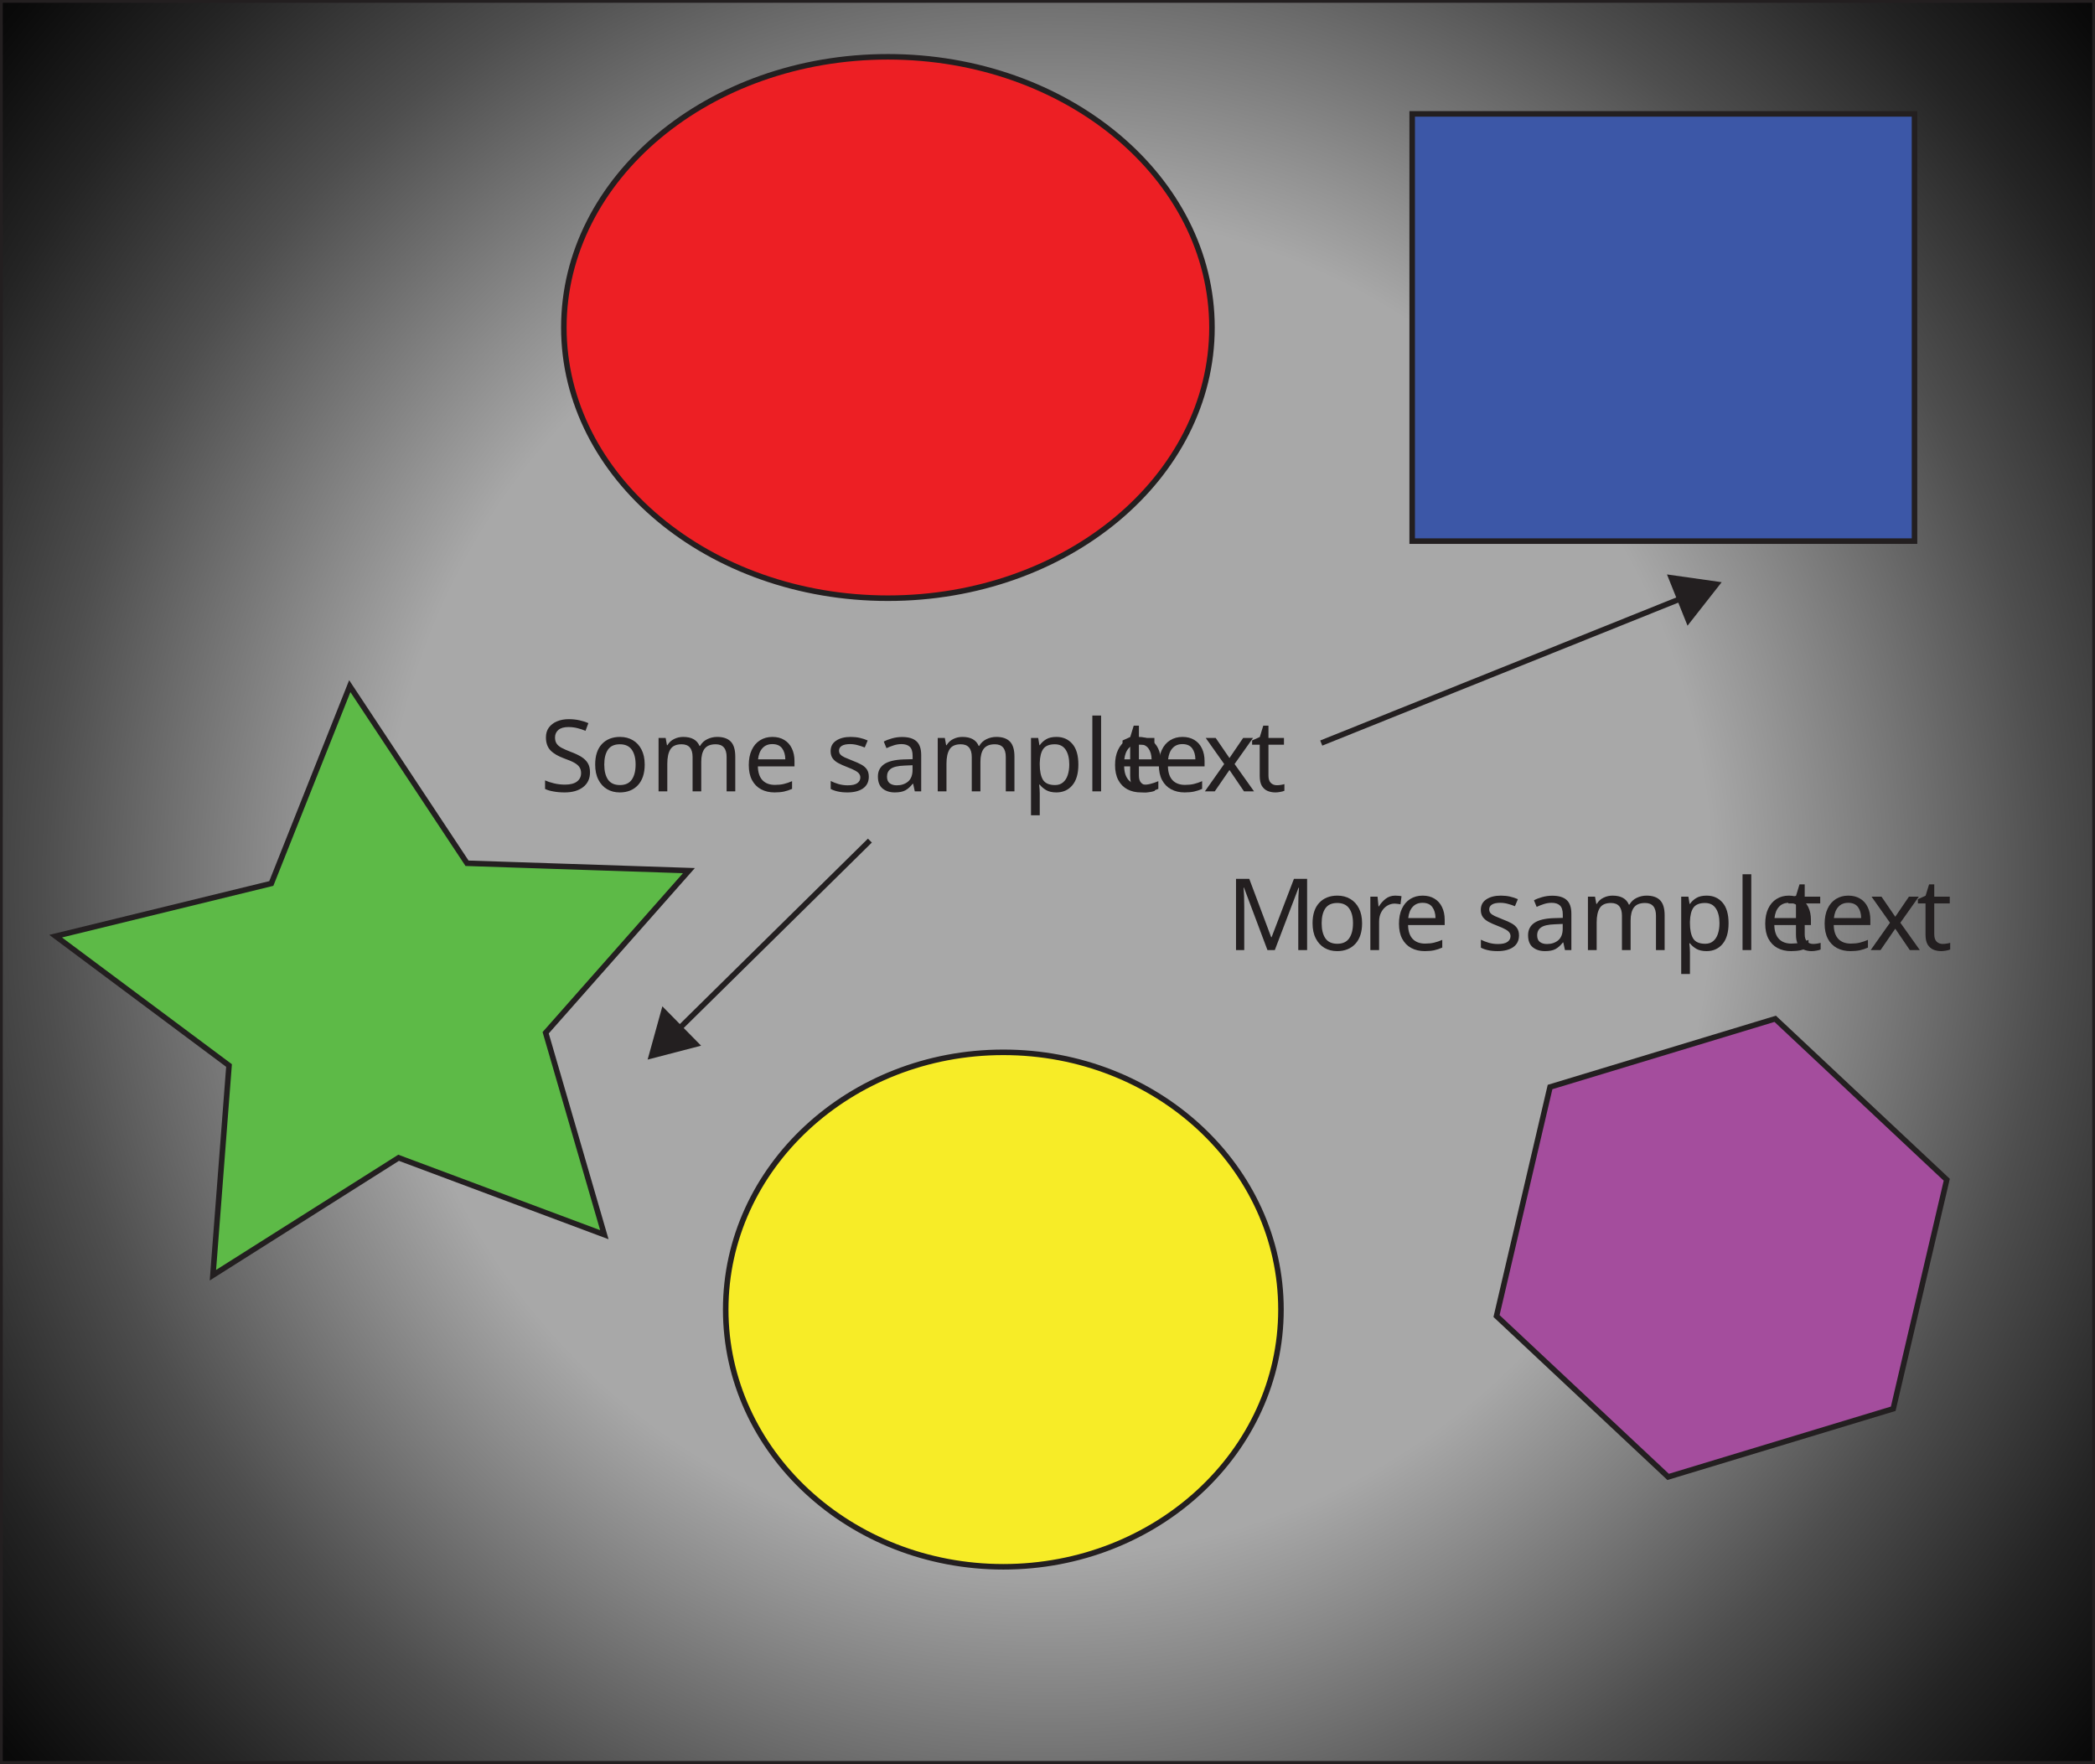
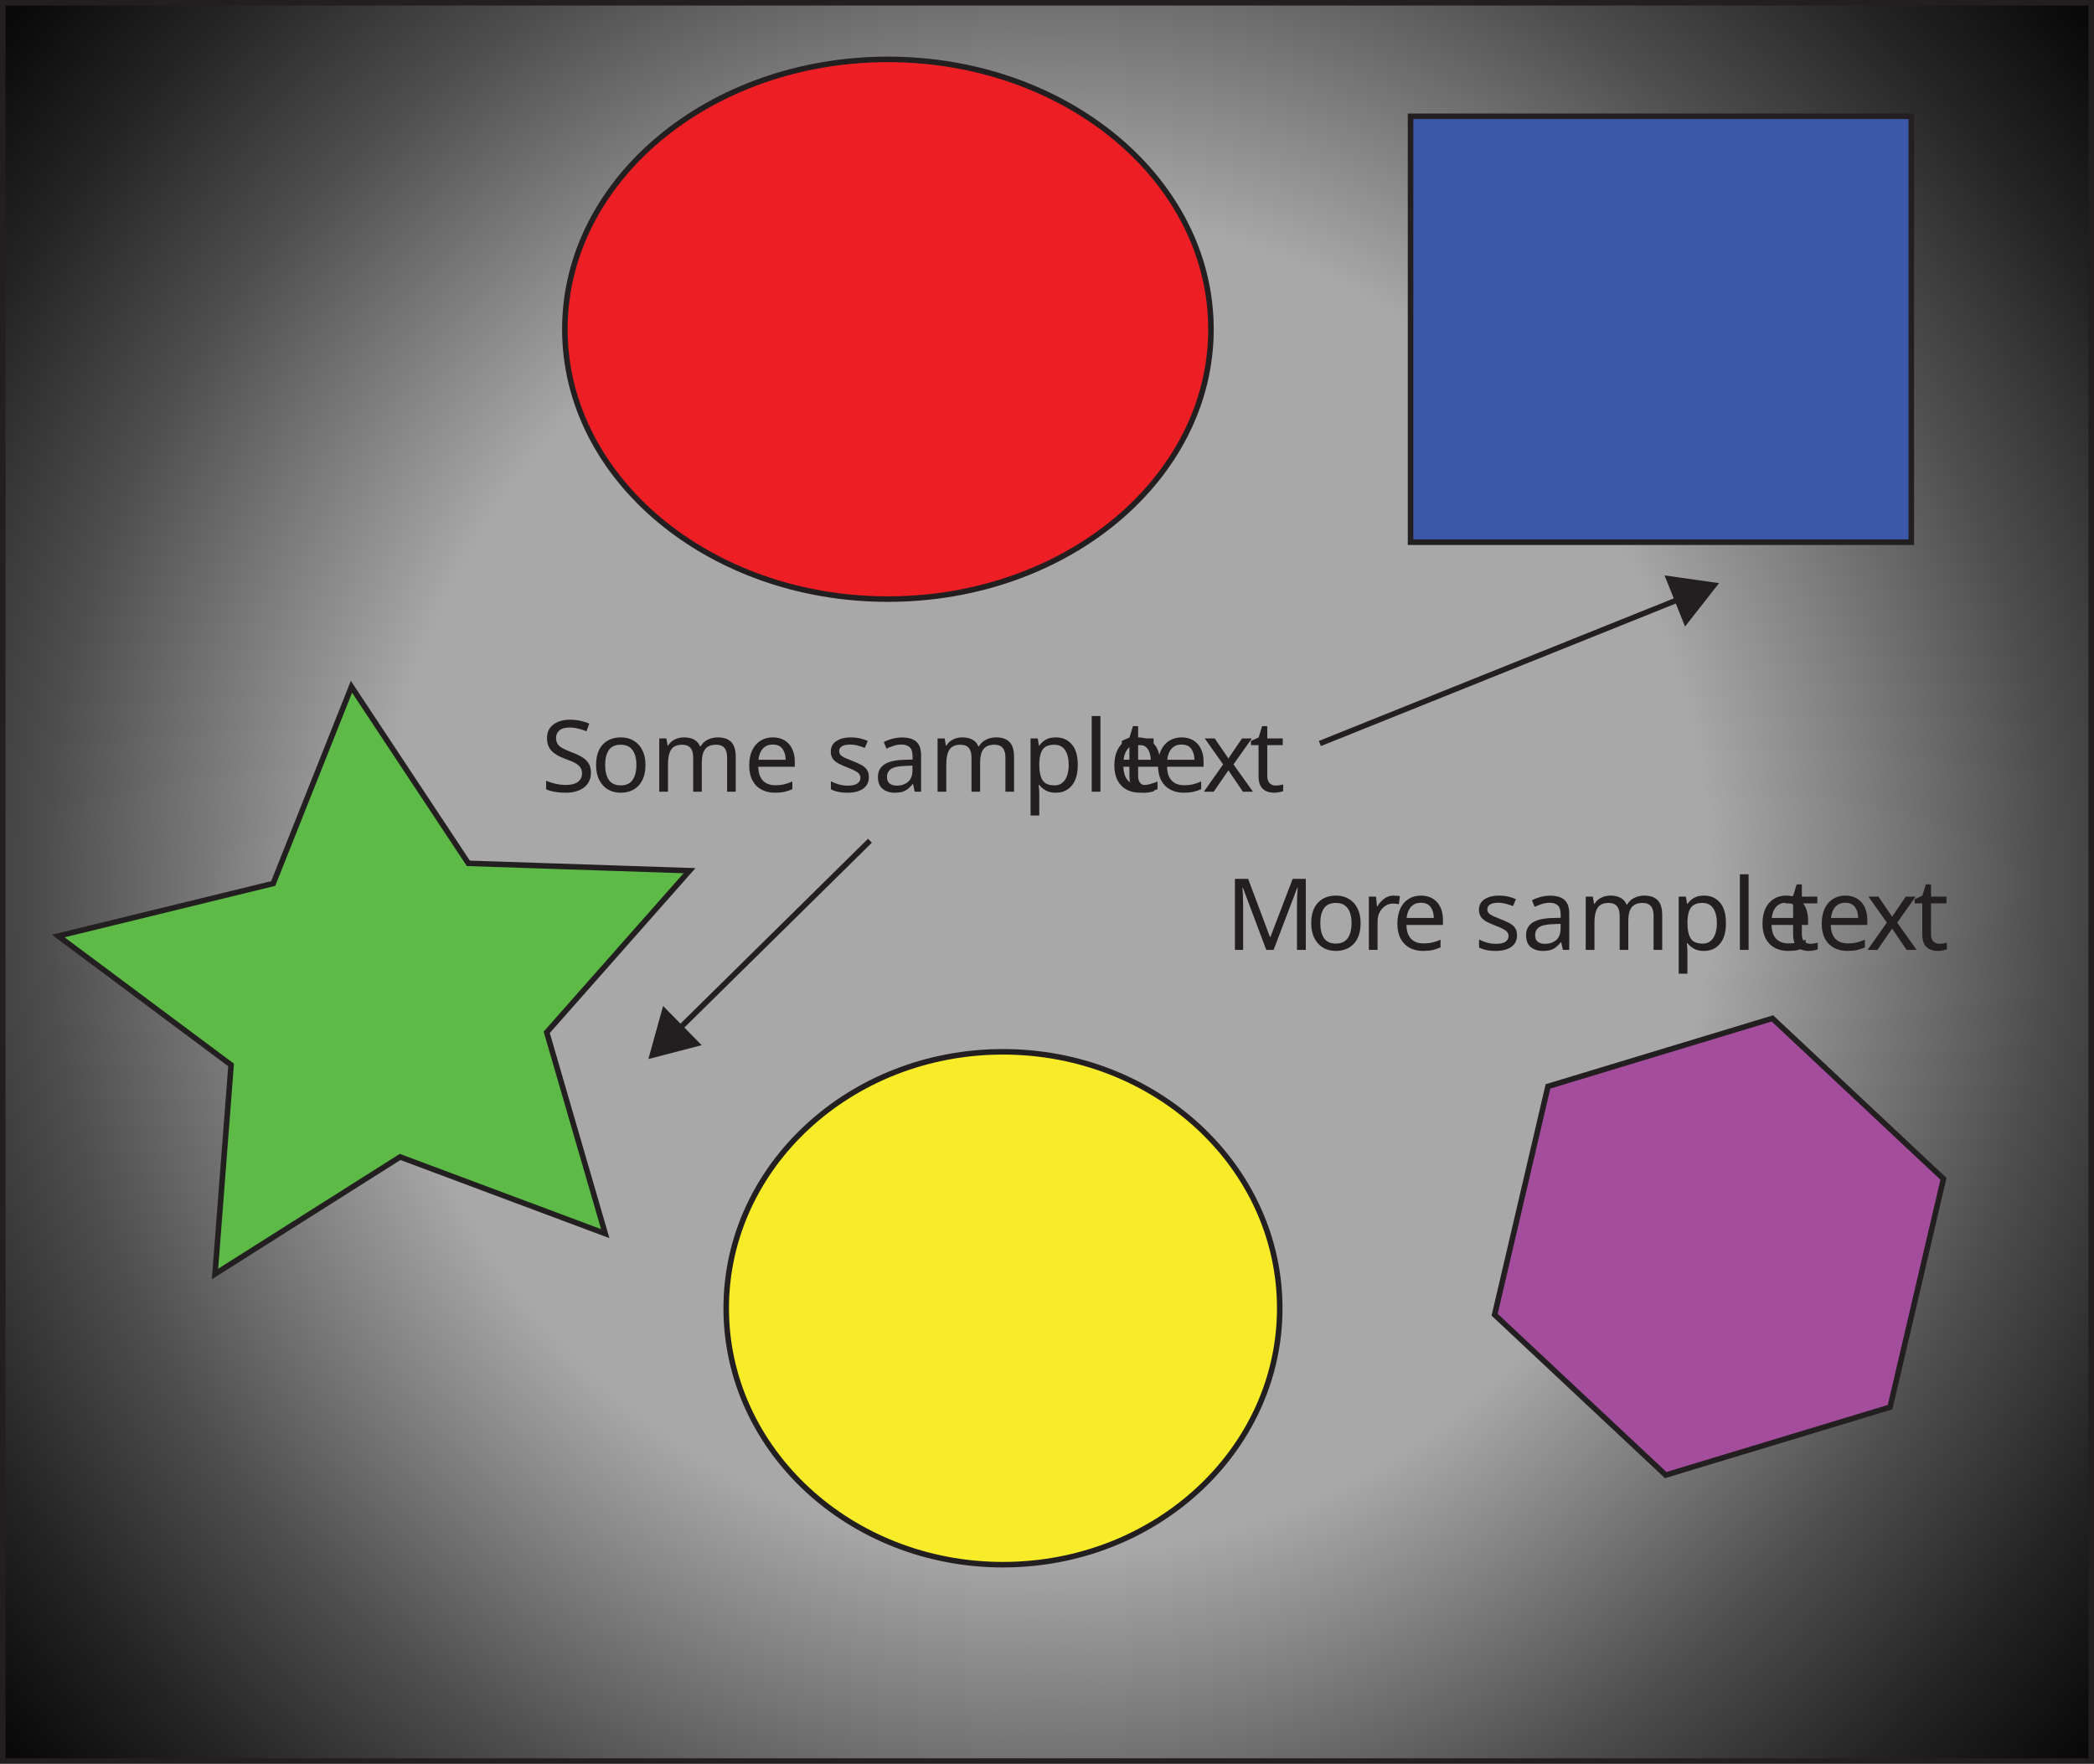
- <svg xmlns="http://www.w3.org/2000/svg" width="378.06" height="318.29" viewBox="0 0 378.06 318.29">
+ <svg xmlns="http://www.w3.org/2000/svg" width="379.06" height="319.29" viewBox="0 0 379.06 319.29">
  <defs>
    <style>
      .cls-1, .cls-2, .cls-3, .cls-4, .cls-5, .cls-6, .cls-7 {
        stroke: #231f20;
        stroke-miterlimit: 10;
      }

      .cls-1 {
        fill: url(#radial-gradient);
      }

      .cls-2 {
        fill: #f7ec27;
      }

      .cls-3 {
        fill: #ed1f24;
      }

      .cls-4 {
        fill: #3c57a7;
      }

      .cls-5 {
        fill: #5dba47;
      }

      .cls-6 {
        fill: #a44d9d;
      }

      .cls-7 {
        fill: none;
      }

      .cls-8, .cls-9 {
        fill: #231f20;
      }

      .cls-9 {
        font-size: 18px;
        font-family: MyriadPro-Regular, Myriad Pro;
      }

      .cls-10 {
        letter-spacing: 0.01em;
      }

      .cls-11 {
        letter-spacing: -0.01em;
      }

      .cls-12 {
        letter-spacing: 0em;
      }

      .cls-13 {
        letter-spacing: 0.01em;
      }

      .cls-14 {
        letter-spacing: -0.01em;
      }

      .cls-15 {
        letter-spacing: 0em;
      }
    </style>
-     <radialGradient id="radial-gradient" cx="189.03" cy="160.23" r="266.27" gradientTransform="translate(0 -2.18) scale(1 1.01)" gradientUnits="userSpaceOnUse">
+     <radialGradient id="radial-gradient" cx="189.03" cy="160.23" r="266.27" gradientTransform="translate(0.5 -1.68) scale(1 1.01)" gradientUnits="userSpaceOnUse">
      <stop offset="0.45" stop-color="#a8a8a8" />
      <stop offset="0.53" stop-color="#898989" />
      <stop offset="0.68" stop-color="#4e4e4e" />
      <stop offset="0.81" stop-color="#242424" />
      <stop offset="0.91" stop-color="#0a0a0a" />
      <stop offset="0.97" />
    </radialGradient>
  </defs>
  <g id="background_elements">
-     <rect class="cls-1" width="378.06" height="318.29" />
+     <rect class="cls-1" x="0.5" y="0.5" width="378.06" height="318.29" />
  </g>
  <g id="icons">
    <g id="chartexample5">
-       <ellipse id="shape" class="cls-2" cx="181.06" cy="236.32" rx="50.1" ry="46.42" />
+       <ellipse id="shape" class="cls-2" cx="181.56" cy="236.82" rx="50.1" ry="46.42" />
    </g>
    <g id="chartexample4">
-       <ellipse id="shape-2" data-name="shape" class="cls-3" cx="160.23" cy="59.1" rx="58.48" ry="48.85" />
+       <ellipse id="shape-2" data-name="shape" class="cls-3" cx="160.73" cy="59.6" rx="58.48" ry="48.85" />
    </g>
    <g id="chartexample3">
-       <rect id="shape-3" data-name="shape" class="cls-4" x="254.84" y="20.55" width="90.65" height="77.1" />
+       <rect id="shape-3" data-name="shape" class="cls-4" x="255.34" y="21.05" width="90.65" height="77.1" />
    </g>
    <g id="chartexample2">
-       <polygon id="shape-4" data-name="shape" class="cls-5" points="109.06 222.81 71.93 208.93 38.42 230.12 41.33 192.28 10.04 168.94 48.96 159.43 63.12 123.82 84.28 155.78 124.32 157.11 98.47 186.37 109.06 222.81" />
+       <polygon id="shape-4" data-name="shape" class="cls-5" points="109.56 223.31 72.43 209.43 38.92 230.62 41.83 192.78 10.54 169.44 49.46 159.93 63.62 124.32 84.78 156.28 124.82 157.61 98.97 186.87 109.56 223.31" />
    </g>
    <g id="chartexample1">
-       <polygon id="shape-5" data-name="shape" class="cls-6" points="341.65 254.22 301.03 266.52 270.06 237.49 279.72 196.16 320.35 183.85 351.31 212.89 341.65 254.22" />
+       <polygon id="chartexample1-2" data-name="chartexample1" class="cls-6" points="342.15 254.72 301.53 267.02 270.56 237.99 280.22 196.66 320.85 184.35 351.81 213.39 342.15 254.72" />
    </g>
  </g>
  <g id="text">
    <g>
-       <line class="cls-7" x1="238.43" y1="134.09" x2="304.03" y2="107.74" />
-       <polygon class="cls-8" points="304.53 112.91 310.69 105.06 300.82 103.66 304.53 112.91" />
+       <line class="cls-7" x1="238.93" y1="134.59" x2="304.53" y2="108.24" />
+       <polygon class="cls-8" points="305.03 113.41 311.19 105.56 301.32 104.16 305.03 113.41" />
    </g>
    <g>
-       <line class="cls-7" x1="156.98" y1="151.69" x2="121.99" y2="186.18" />
-       <polygon class="cls-8" points="119.53 181.6 116.87 191.21 126.52 188.7 119.53 181.6" />
+       <line class="cls-7" x1="157.48" y1="152.19" x2="122.49" y2="186.68" />
+       <polygon class="cls-8" points="120.03 182.1 117.37 191.71 127.02 189.2 120.03 182.1" />
    </g>
-     <text class="cls-9" transform="translate(97.44 142.81)">
+     <text class="cls-9" transform="translate(97.94 143.31)">
      <tspan class="cls-10">S</tspan>
      <tspan x="8.98" y="0">ome sample </tspan>
      <tspan class="cls-11" x="104.85" y="0">t</tspan>
      <tspan class="cls-12" x="110.7" y="0">e</tspan>
      <tspan class="cls-13" x="119.66" y="0">x</tspan>
      <tspan x="128.23" y="0">t</tspan>
    </text>
-     <text class="cls-9" transform="translate(221.3 171.45)">
+     <text class="cls-9" transform="translate(221.8 171.95)">
      <tspan class="cls-10">M</tspan>
      <tspan x="14.58" y="0">o</tspan>
      <tspan class="cls-14" x="24.46" y="0">r</tspan>
      <tspan x="30.17" y="0">e sample </tspan>
      <tspan class="cls-11" x="101.14" y="0">t</tspan>
      <tspan class="cls-12" x="106.99" y="0">e</tspan>
      <tspan class="cls-13" x="115.95" y="0">x</tspan>
      <tspan class="cls-15" x="124.52" y="0">t</tspan>
    </text>
  </g>
</svg>
